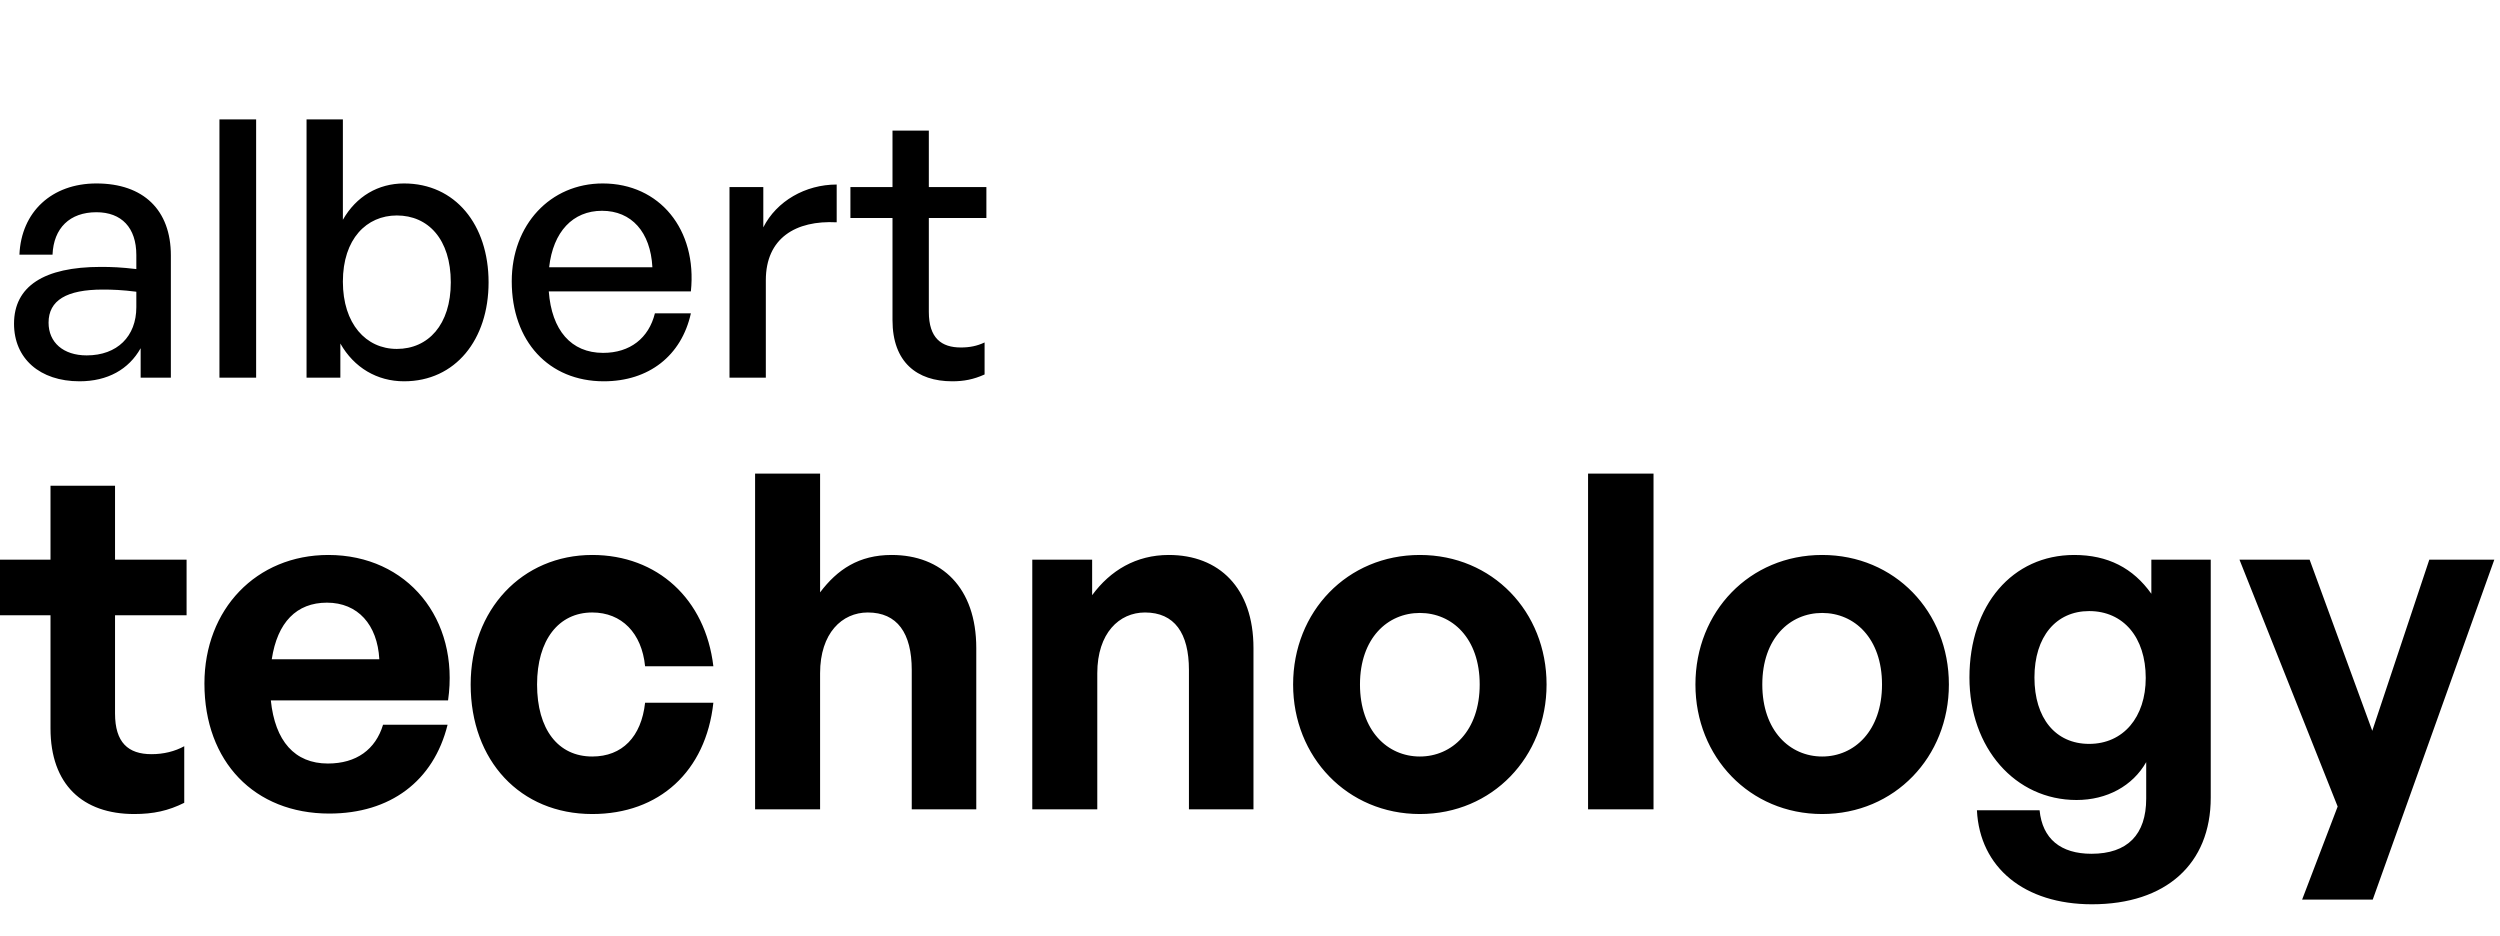
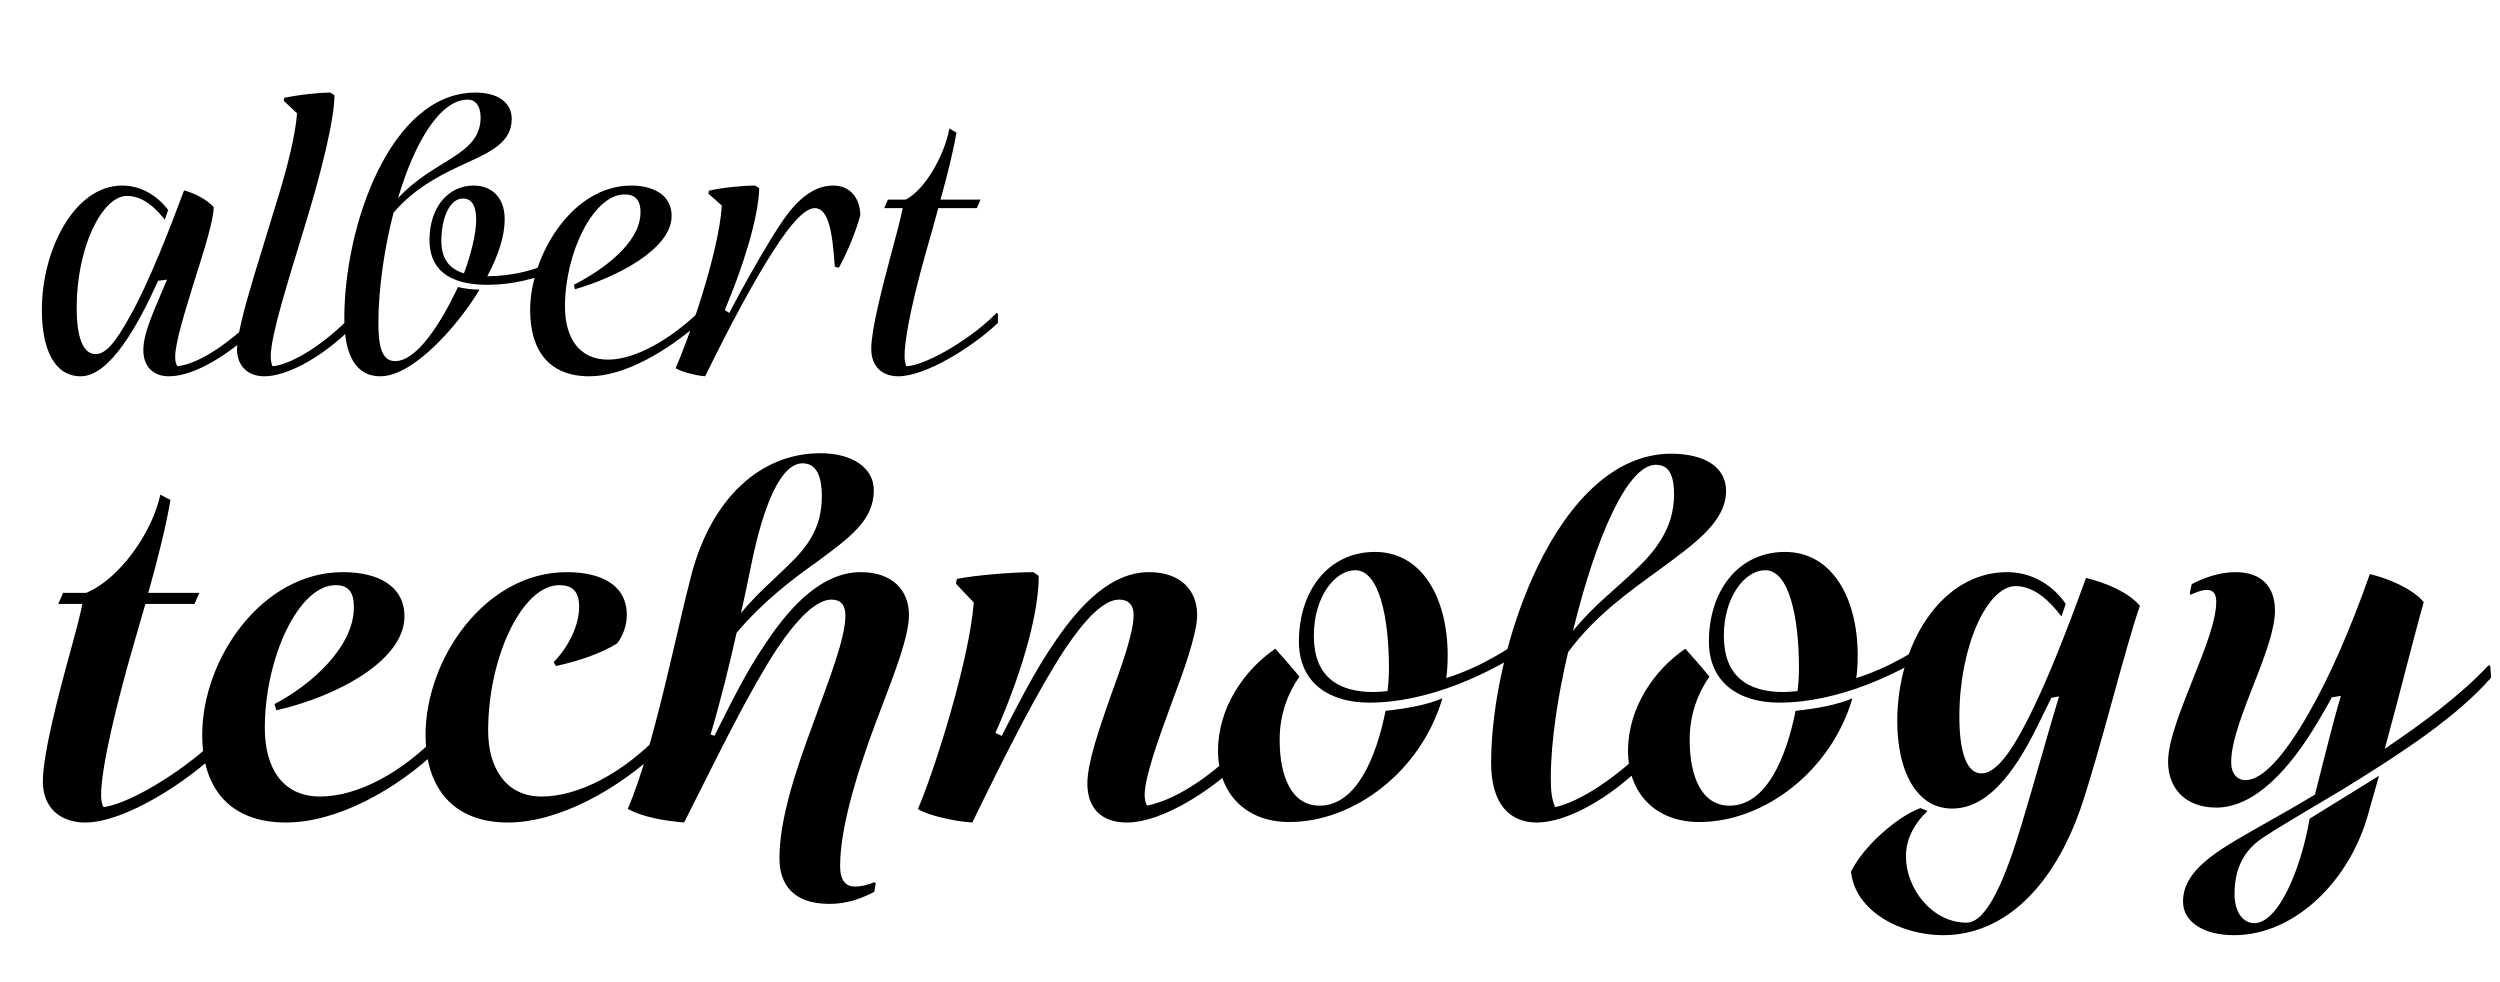
- <svg xmlns="http://www.w3.org/2000/svg" width="139" height="52" viewBox="0 0 139 52" fill="none">
-   <path d="M7.82 21V19.36C7.16 20.54 5.98 21.2 4.42 21.2C2.22 21.2 0.78 19.94 0.78 18C0.78 15.92 2.44 14.84 5.6 14.84C6.22 14.84 6.72 14.86 7.58 14.96V14.18C7.58 12.66 6.76 11.8 5.36 11.8C3.88 11.8 2.98 12.68 2.92 14.16H1.08C1.18 11.78 2.88 10.2 5.36 10.2C7.98 10.2 9.5 11.68 9.5 14.2V21H7.82ZM2.7 17.94C2.7 19.04 3.52 19.76 4.82 19.76C6.52 19.76 7.58 18.7 7.58 17.08V16.22C6.8 16.12 6.24 16.1 5.72 16.1C3.7 16.1 2.7 16.7 2.7 17.94ZM14.241 21H12.201V6.64H14.241V21ZM27.165 15.7C27.165 18.88 25.325 21.2 22.465 21.2C20.965 21.2 19.684 20.44 18.924 19.1V21H17.044V6.64H19.064V12.22C19.805 10.92 21.024 10.2 22.465 10.2C25.305 10.2 27.165 12.48 27.165 15.7ZM25.064 15.7C25.064 13.3 23.805 11.98 22.064 11.98C20.384 11.98 19.064 13.28 19.064 15.66C19.064 18 20.345 19.4 22.064 19.4C23.805 19.4 25.064 18.06 25.064 15.7ZM33.572 21.2C30.512 21.2 28.453 18.98 28.453 15.64C28.453 12.5 30.593 10.2 33.513 10.2C36.672 10.2 38.773 12.76 38.413 16.2H30.512C30.672 18.36 31.753 19.62 33.532 19.62C35.032 19.62 36.072 18.8 36.413 17.42H38.413C37.892 19.78 36.072 21.2 33.572 21.2ZM33.472 11.72C31.852 11.72 30.753 12.88 30.532 14.86H36.273C36.172 12.9 35.112 11.72 33.472 11.72ZM42.58 15.58V21H40.56V10.4H42.44V12.64C43.18 11.18 44.78 10.26 46.52 10.26V12.36C44.24 12.24 42.58 13.24 42.58 15.58ZM54.743 19.04V20.82C54.123 21.1 53.583 21.2 52.943 21.2C50.983 21.2 49.623 20.14 49.623 17.8V12.12H47.283V10.4H49.623V7.26H51.643V10.4H54.843V12.12H51.643V17.34C51.643 18.8 52.343 19.32 53.423 19.32C53.903 19.32 54.323 19.24 54.743 19.04Z" fill="black" />
-   <path d="M10.244 41.49V44.636C9.36 45.078 8.528 45.26 7.462 45.26C4.602 45.26 2.808 43.622 2.808 40.502V34.21H0V31.116H2.808V27.008H6.396V31.116H10.374V34.21H6.396V39.67C6.396 41.282 7.124 41.932 8.424 41.932C9.1 41.932 9.724 41.776 10.244 41.49ZM18.308 45.234C14.148 45.234 11.366 42.348 11.366 38.006C11.366 33.872 14.252 30.856 18.256 30.856C22.65 30.856 25.562 34.418 24.912 38.942H15.058C15.292 41.204 16.384 42.452 18.23 42.452C19.816 42.452 20.882 41.672 21.298 40.294H24.886C24.106 43.44 21.688 45.234 18.308 45.234ZM18.178 33.508C16.488 33.508 15.422 34.6 15.11 36.654H21.09C20.986 34.73 19.894 33.508 18.178 33.508ZM32.929 45.26C28.925 45.26 26.169 42.296 26.169 38.058C26.169 33.898 29.029 30.856 32.929 30.856C36.543 30.856 39.221 33.3 39.663 37.044H35.867C35.685 35.198 34.567 34.054 32.929 34.054C31.057 34.054 29.861 35.588 29.861 38.058C29.861 40.554 31.031 42.062 32.929 42.062C34.593 42.062 35.659 40.97 35.867 39.072H39.663C39.247 42.894 36.647 45.26 32.929 45.26ZM45.597 37.434V45H41.983V26.332H45.597V32.936C46.559 31.662 47.755 30.856 49.575 30.856C52.357 30.856 54.281 32.676 54.281 36.03V45H50.693V37.252C50.693 35.198 49.887 34.054 48.249 34.054C46.819 34.054 45.597 35.198 45.597 37.434ZM61.009 37.434V45H57.395V31.116H60.723V33.092C61.737 31.714 63.167 30.856 64.987 30.856C67.769 30.856 69.693 32.676 69.693 36.03V45H66.105V37.252C66.105 35.198 65.299 34.054 63.661 34.054C62.231 34.054 61.009 35.198 61.009 37.434ZM78.943 45.26C74.913 45.26 71.897 42.088 71.897 38.058C71.897 34.002 74.913 30.856 78.943 30.856C82.973 30.856 85.989 34.002 85.989 38.058C85.989 42.088 82.973 45.26 78.943 45.26ZM78.943 42.062C80.737 42.062 82.271 40.632 82.271 38.058C82.271 35.484 80.737 34.08 78.943 34.08C77.149 34.08 75.615 35.484 75.615 38.058C75.615 40.632 77.149 42.062 78.943 42.062ZM91.936 45H88.296V26.332H91.936V45ZM101.312 45.26C97.282 45.26 94.266 42.088 94.266 38.058C94.266 34.002 97.282 30.856 101.312 30.856C105.342 30.856 108.358 34.002 108.358 38.058C108.358 42.088 105.342 45.26 101.312 45.26ZM101.312 42.062C103.106 42.062 104.64 40.632 104.64 38.058C104.64 35.484 103.106 34.08 101.312 34.08C99.519 34.08 97.984 35.484 97.984 38.058C97.984 40.632 99.519 42.062 101.312 42.062ZM116.313 50.278C112.569 50.278 110.073 48.25 109.917 45.052H113.401C113.557 46.638 114.571 47.47 116.287 47.47C118.289 47.47 119.329 46.404 119.329 44.402V42.374C118.575 43.7 117.145 44.48 115.455 44.48C112.049 44.48 109.501 41.594 109.501 37.668C109.501 33.638 111.893 30.856 115.325 30.856C117.197 30.856 118.601 31.584 119.615 33.014V31.116H122.917V44.35C122.917 48.042 120.421 50.278 116.313 50.278ZM113.115 37.668C113.115 39.93 114.285 41.36 116.157 41.36C118.055 41.36 119.303 39.878 119.303 37.694C119.303 35.432 118.055 33.976 116.157 33.976C114.311 33.976 113.115 35.406 113.115 37.668ZM138.684 31.116L131.924 50.018H127.998L129.974 44.844L124.514 31.116H128.414L131.898 40.632L135.07 31.116H138.684Z" fill="black" />
+ <svg xmlns="http://www.w3.org/2000/svg" width="135" height="53" viewBox="0 0 135 53" fill="none">
+   <path d="M13.6 17.96C12.46 19.02 10.58 20.32 9.12 20.32C8.28 20.32 7.74 19.8 7.74 18.9C7.74 17.92 8.4 16.6 9.02 15.1L8.54 15.16C7.44 17.6 5.92 20.32 4.36 20.32C2.92 20.32 2.26 18.82 2.26 16.74C2.26 13.48 4.02 10.02 6.6 10.02C7.68 10.02 8.56 10.64 9.08 11.34L8.9 11.86C8.42 11.26 7.74 10.58 6.86 10.58C5.52 10.58 4.14 13.34 4.14 16.62C4.14 18.1 4.44 19.12 5.16 19.12C5.68 19.12 6.18 18.6 7.04 17.04C8.06 15.22 9.18 12.32 9.94 10.28C10.54 10.44 11.16 10.78 11.54 11.18C11.54 11.88 11.02 13.52 10.5 15.16C10 16.8 9.46 18.48 9.46 19.28C9.46 19.5 9.5 19.66 9.58 19.78C10.9 19.62 12.52 18.34 13.54 17.38L13.6 17.44V17.96ZM14.28 20.32C13.36 20.32 12.8 19.74 12.8 18.86C12.8 18.12 13.2 16.62 13.74 14.82L15.02 10.64C15.58 8.82 15.96 7.2 16.04 6.12L15.32 5.44L15.34 5.28C16.04 5.14 17.1 5 17.84 5L18.06 5.14C18.06 6.46 17.34 9.36 16.42 12.34C15.6 15.04 14.62 18.1 14.62 19.24C14.62 19.48 14.66 19.66 14.72 19.78C15.68 19.68 17.24 18.76 18.62 17.42L18.7 17.46V17.98C17.22 19.38 15.44 20.32 14.28 20.32ZM25.893 15.64C24.813 17.46 22.373 20.32 20.533 20.32C19.253 20.32 18.593 19.24 18.593 17.18C18.593 12.2 21.073 5 25.673 5C26.953 5 27.633 5.58 27.633 6.42C27.633 7.62 26.613 8.16 25.273 8.76C24.053 9.32 22.513 10.02 21.253 11.48C20.793 13.24 20.433 15.5 20.433 17.42C20.433 18.64 20.593 19.5 21.333 19.5C22.513 19.5 23.793 17.48 24.733 15.5C25.053 15.58 25.513 15.64 25.893 15.64ZM25.253 5.38C23.773 5.38 22.393 7.66 21.493 10.7C22.473 9.64 23.553 9.08 24.393 8.54C25.293 7.96 25.953 7.4 25.953 6.34C25.953 5.74 25.693 5.38 25.253 5.38ZM30.133 14.54C28.933 15.06 27.673 15.38 26.313 15.38C24.813 15.38 23.193 14.94 23.193 12.96C23.193 11.18 24.213 10.02 25.573 10.02C26.493 10.02 27.253 10.6 27.253 11.84C27.253 12.72 26.933 13.76 26.313 14.92C27.673 14.9 28.913 14.62 30.233 13.96L30.293 14.02L30.133 14.54ZM23.833 13C23.833 13.9 24.193 14.5 25.053 14.76C25.413 13.8 25.713 12.64 25.713 11.88C25.713 11.2 25.533 10.72 24.993 10.72C24.273 10.72 23.833 11.8 23.833 13ZM33.728 10.5C32.048 10.5 30.508 13.64 30.508 16.56C30.508 18.2 31.248 19.42 32.828 19.42C34.288 19.42 36.168 18.36 37.768 16.82L37.848 16.86V17.36C36.048 18.96 33.728 20.32 31.828 20.32C29.688 20.32 28.628 18.98 28.628 16.74C28.628 13.84 30.868 10.02 34.088 10.02C35.208 10.02 36.268 10.48 36.268 11.66C36.268 13.46 33.268 14.98 31.048 15.62L30.988 15.38C32.508 14.6 34.588 13.14 34.588 11.46C34.588 10.88 34.368 10.5 33.728 10.5ZM43.998 11.24C43.478 11.24 42.738 12.02 41.778 13.52C40.758 15.1 39.498 17.42 38.078 20.32C37.578 20.28 36.798 20.08 36.478 19.88C37.078 18.6 38.818 13.72 38.978 11.1L38.258 10.46L38.278 10.3C38.898 10.14 40.118 10.02 40.778 10.02L40.998 10.16C40.958 11.82 40.058 14.58 39.138 16.74L39.378 16.9C40.038 15.64 40.918 14.06 41.698 12.8C42.378 11.72 43.398 10.02 44.998 10.02C45.898 10.02 46.438 10.68 46.458 11.62C46.218 12.48 45.838 13.46 45.298 14.46L45.078 14.4C44.958 12.6 44.758 11.24 43.998 11.24ZM53.887 17.44C52.467 18.78 49.967 20.32 48.507 20.32C47.607 20.32 47.047 19.76 47.047 18.84C47.047 17.8 47.627 15.58 48.147 13.62C48.387 12.74 48.627 11.84 48.747 11.24H47.747L47.947 10.78H48.907C49.927 10.26 50.987 8.44 51.267 6.94L51.647 7.16C51.507 8.02 51.187 9.36 50.787 10.78H52.947L52.747 11.24H50.667C50.467 11.98 50.227 12.84 50.007 13.6C49.407 15.72 48.847 18.08 48.847 19.24C48.847 19.46 48.887 19.66 48.947 19.78C50.127 19.7 52.587 18.18 53.807 16.9L53.887 16.94V17.44Z" fill="black" />
+   <path d="M11.83 40.542C10.166 42.18 6.76 44.416 4.602 44.416C3.25 44.416 2.314 43.61 2.314 42.206C2.314 40.75 3.12 37.63 3.848 35.004C4.082 34.146 4.342 33.184 4.446 32.612H3.146L3.406 32.014H4.654C6.422 31.286 8.216 28.79 8.658 26.71L9.204 26.996C8.996 28.27 8.528 30.168 8.008 32.014H10.764L10.504 32.612H7.852C7.644 33.314 7.384 34.224 7.176 34.952C6.344 37.838 5.46 41.4 5.46 42.934C5.46 43.22 5.512 43.454 5.59 43.584C7.176 43.376 10.322 41.322 11.726 39.84L11.83 39.918V40.542ZM18.122 31.598C16.12 31.598 14.3 35.524 14.3 39.32C14.3 41.478 15.262 43.012 17.29 43.012C19.318 43.012 21.71 41.712 23.66 39.684L23.764 39.736V40.386C21.424 42.648 18.2 44.416 15.444 44.416C12.454 44.416 10.92 42.622 10.92 39.684C10.92 35.576 14.144 30.896 18.512 30.896C20.436 30.896 21.84 31.65 21.84 33.288C21.84 35.628 18.304 37.578 14.924 38.358L14.82 38.02C16.822 36.98 19.11 34.926 19.11 32.794C19.11 32.014 18.85 31.598 18.122 31.598ZM26.36 39.45C26.36 41.478 27.322 43.012 29.245 43.012C31.273 43.012 33.666 41.712 35.615 39.684L35.719 39.736L35.745 40.386C33.38 42.648 30.155 44.416 27.425 44.416C24.54 44.416 22.98 42.622 22.98 39.684C22.98 35.576 26.203 30.896 30.598 30.896C32.444 30.896 33.847 31.572 33.847 33.21C33.847 33.73 33.666 34.302 33.328 34.744C32.444 35.29 31.299 35.68 30.026 35.966L29.895 35.758C30.753 34.874 31.273 33.73 31.273 32.768C31.273 31.884 30.858 31.598 30.207 31.598C28.18 31.598 26.36 35.524 26.36 39.45ZM49.084 33.21C49.084 34.354 48.33 36.278 47.602 38.202C46.718 40.49 45.366 44.26 45.366 46.756C45.366 47.562 45.678 47.874 46.172 47.874C46.536 47.874 46.9 47.77 47.212 47.64L47.29 47.692L47.212 48.16C46.51 48.524 45.73 48.81 44.794 48.81C42.818 48.81 42.09 47.744 42.09 46.34C42.09 44.234 42.974 41.582 43.884 39.138C44.768 36.694 45.652 34.484 45.652 33.236C45.652 32.664 45.392 32.378 44.898 32.378C44.066 32.378 43.026 33.444 41.96 35.03C40.478 37.292 38.944 40.438 36.942 44.416C35.798 44.312 34.758 44.13 33.9 43.688C35.33 40.334 36.526 34.094 37.332 31.052C38.424 26.892 41.076 24.474 44.3 24.474C46.016 24.474 47.186 25.254 47.186 26.476C47.186 28.114 45.86 29.05 44.066 30.376C42.74 31.312 41.18 32.508 39.776 34.172C39.386 35.914 38.944 37.734 38.372 39.658L38.58 39.736C39.386 38.15 40.27 36.278 41.414 34.64C42.818 32.534 44.508 30.896 46.484 30.896C48.174 30.896 49.084 31.858 49.084 33.21ZM40.582 30.428C40.4 31.312 40.218 32.222 40.01 33.106C40.894 32.04 41.804 31.286 42.532 30.558C43.624 29.518 44.378 28.504 44.378 26.788C44.378 25.54 43.988 25.02 43.338 25.02C42.168 25.02 41.232 27.256 40.582 30.428ZM66.934 41.192C65.53 42.57 62.826 44.416 60.85 44.416C59.472 44.416 58.718 43.636 58.718 42.31C58.718 41.218 59.316 39.476 59.914 37.76C60.564 35.966 61.214 34.198 61.214 33.21C61.214 32.664 60.928 32.378 60.434 32.378C59.602 32.378 58.588 33.444 57.522 35.03C56.04 37.292 54.454 40.412 52.504 44.416C51.62 44.364 50.138 44.052 49.566 43.688C50.398 41.79 52.348 35.706 52.582 32.534L51.62 31.52L51.672 31.26C52.712 31.052 54.74 30.896 55.806 30.896L56.092 31.104C56.092 33.366 55 36.772 53.752 39.58L54.09 39.736C54.922 38.15 55.858 36.252 56.976 34.64C58.406 32.534 60.07 30.896 62.046 30.896C63.71 30.896 64.646 31.832 64.646 33.21C64.646 34.224 63.918 36.252 63.19 38.176C62.488 40.1 61.812 41.998 61.812 42.934C61.812 43.168 61.864 43.376 61.942 43.506C63.788 43.116 65.66 41.608 66.83 40.464L66.934 40.516V41.192ZM82.959 34.692C80.437 36.434 77.083 37.942 73.937 37.942C71.779 37.942 70.141 36.876 70.141 34.64C70.141 31.91 71.727 29.804 74.249 29.804C76.797 29.804 78.175 32.3 78.175 35.394C78.175 35.836 78.149 36.252 78.097 36.616C79.813 36.07 81.399 35.16 82.855 34.016L82.959 34.094V34.692ZM70.947 34.328C70.947 36.512 72.221 37.37 74.171 37.37C74.405 37.37 74.665 37.344 74.925 37.318C74.977 36.902 75.003 36.486 75.003 36.096C75.003 33.366 74.483 30.792 73.183 30.792C72.091 30.792 70.947 32.222 70.947 34.328ZM74.821 38.384C76.043 38.254 77.109 38.046 77.889 37.708C76.745 41.634 73.131 44.39 69.621 44.39C67.229 44.39 65.773 42.804 65.773 40.542C65.773 38.176 67.229 36.148 68.867 35.03C69.153 35.342 69.855 36.148 70.167 36.538C69.569 37.396 69.101 38.54 69.101 39.944C69.101 41.946 69.751 43.506 71.259 43.506C73.261 43.506 74.327 40.854 74.821 38.384ZM88.736 41.296C86.916 43.116 84.602 44.416 82.99 44.416C81.508 44.416 80.52 43.402 80.52 41.192C80.52 34.978 84.082 24.5 90.244 24.5C92.012 24.5 93.208 25.202 93.208 26.502C93.208 28.192 91.466 29.388 89.568 30.792C88.034 31.91 86.136 33.236 84.68 35.212C84.134 37.5 83.744 40.048 83.744 41.972C83.744 42.752 83.796 43.168 83.978 43.584C85.226 43.324 87.124 42.102 88.658 40.594L88.736 40.646V41.296ZM89.412 25.098C87.904 25.098 86.188 28.946 84.94 34.068C86.058 32.69 87.28 31.78 88.242 30.844C89.36 29.804 90.4 28.53 90.4 26.71C90.4 25.592 90.088 25.098 89.412 25.098ZM105.1 34.692C102.578 36.434 99.224 37.942 96.078 37.942C93.919 37.942 92.281 36.876 92.281 34.64C92.281 31.91 93.868 29.804 96.389 29.804C98.938 29.804 100.316 32.3 100.316 35.394C100.316 35.836 100.29 36.252 100.238 36.616C101.954 36.07 103.54 35.16 104.996 34.016L105.1 34.094V34.692ZM93.088 34.328C93.088 36.512 94.362 37.37 96.311 37.37C96.546 37.37 96.805 37.344 97.066 37.318C97.118 36.902 97.144 36.486 97.144 36.096C97.144 33.366 96.624 30.792 95.323 30.792C94.231 30.792 93.088 32.222 93.088 34.328ZM96.962 38.384C98.183 38.254 99.249 38.046 100.03 37.708C98.885 41.634 95.272 44.39 91.761 44.39C89.37 44.39 87.913 42.804 87.913 40.542C87.913 38.176 89.37 36.148 91.007 35.03C91.293 35.342 91.996 36.148 92.308 36.538C91.71 37.396 91.242 38.54 91.242 39.944C91.242 41.946 91.891 43.506 93.4 43.506C95.401 43.506 96.468 40.854 96.962 38.384ZM112.358 43.636C110.902 47.822 108.276 50.5 104.922 50.5C102.634 50.5 100.164 49.2 99.956 47.068C100.58 45.768 102.374 44.13 103.7 43.636L104.09 43.792C103.414 44.416 102.92 45.274 102.92 46.236C102.92 47.978 104.324 49.824 106.196 49.824C107.314 49.824 108.302 47.38 109.16 44.546C109.888 42.128 110.642 39.398 111.188 37.604L110.772 37.682C110.616 38.02 110.174 38.878 110.018 39.216C108.692 41.92 107.236 43.662 105.416 43.662C103.492 43.662 102.452 41.66 102.452 38.93C102.452 34.77 104.844 30.896 108.38 30.896C109.758 30.896 110.876 31.624 111.552 32.612L111.318 33.288C110.72 32.508 109.888 31.65 108.848 31.65C107.314 31.65 105.806 34.9 105.806 38.696C105.806 40.542 106.17 41.764 107.002 41.764C107.73 41.764 108.536 40.75 109.472 38.904C110.486 36.928 111.552 34.224 112.644 31.208C113.632 31.442 114.932 31.962 115.556 32.716C114.802 34.822 113.372 40.672 112.358 43.636ZM127.893 43.922C126.905 47.536 123.941 50.5 120.639 50.5C119.053 50.5 117.883 49.824 117.883 48.68C117.883 46.834 120.093 45.742 122.355 44.442C123.057 44.052 124.149 43.428 125.007 42.908C125.501 40.984 125.995 38.93 126.411 37.578L125.917 37.656C125.735 38.02 125.371 38.618 125.163 38.982C123.655 41.53 121.757 43.61 119.677 43.61C118.013 43.61 117.077 42.57 117.077 41.14C117.077 39.97 117.805 38.228 118.481 36.512C119.079 35.004 119.677 33.522 119.677 32.482C119.677 32.014 119.469 31.858 119.183 31.858C118.871 31.858 118.585 31.988 118.299 32.118L118.247 32.04L118.351 31.546C119.001 31.208 119.833 30.896 120.717 30.896C122.095 30.896 122.849 31.65 122.849 32.976C122.849 33.938 122.329 35.368 121.783 36.746C121.159 38.358 120.483 39.996 120.483 41.166C120.483 41.79 120.821 42.128 121.263 42.128C122.173 42.128 123.369 40.802 124.669 38.514C125.761 36.616 126.905 34.042 127.971 31C128.959 31.234 130.259 31.78 130.883 32.508C130.363 34.328 129.557 37.604 128.777 40.438C130.883 39.008 132.859 37.552 134.367 35.94H134.471L134.523 36.59C132.651 38.722 129.765 40.62 126.515 42.622C125.215 43.402 123.291 44.52 122.381 45.118C121.211 45.82 120.665 46.834 120.665 48.29C120.665 49.304 121.159 49.85 121.731 49.85C123.005 49.85 124.227 47.042 124.721 44.208L128.465 41.894C128.335 42.388 127.997 43.506 127.893 43.922Z" fill="black" />
</svg>
